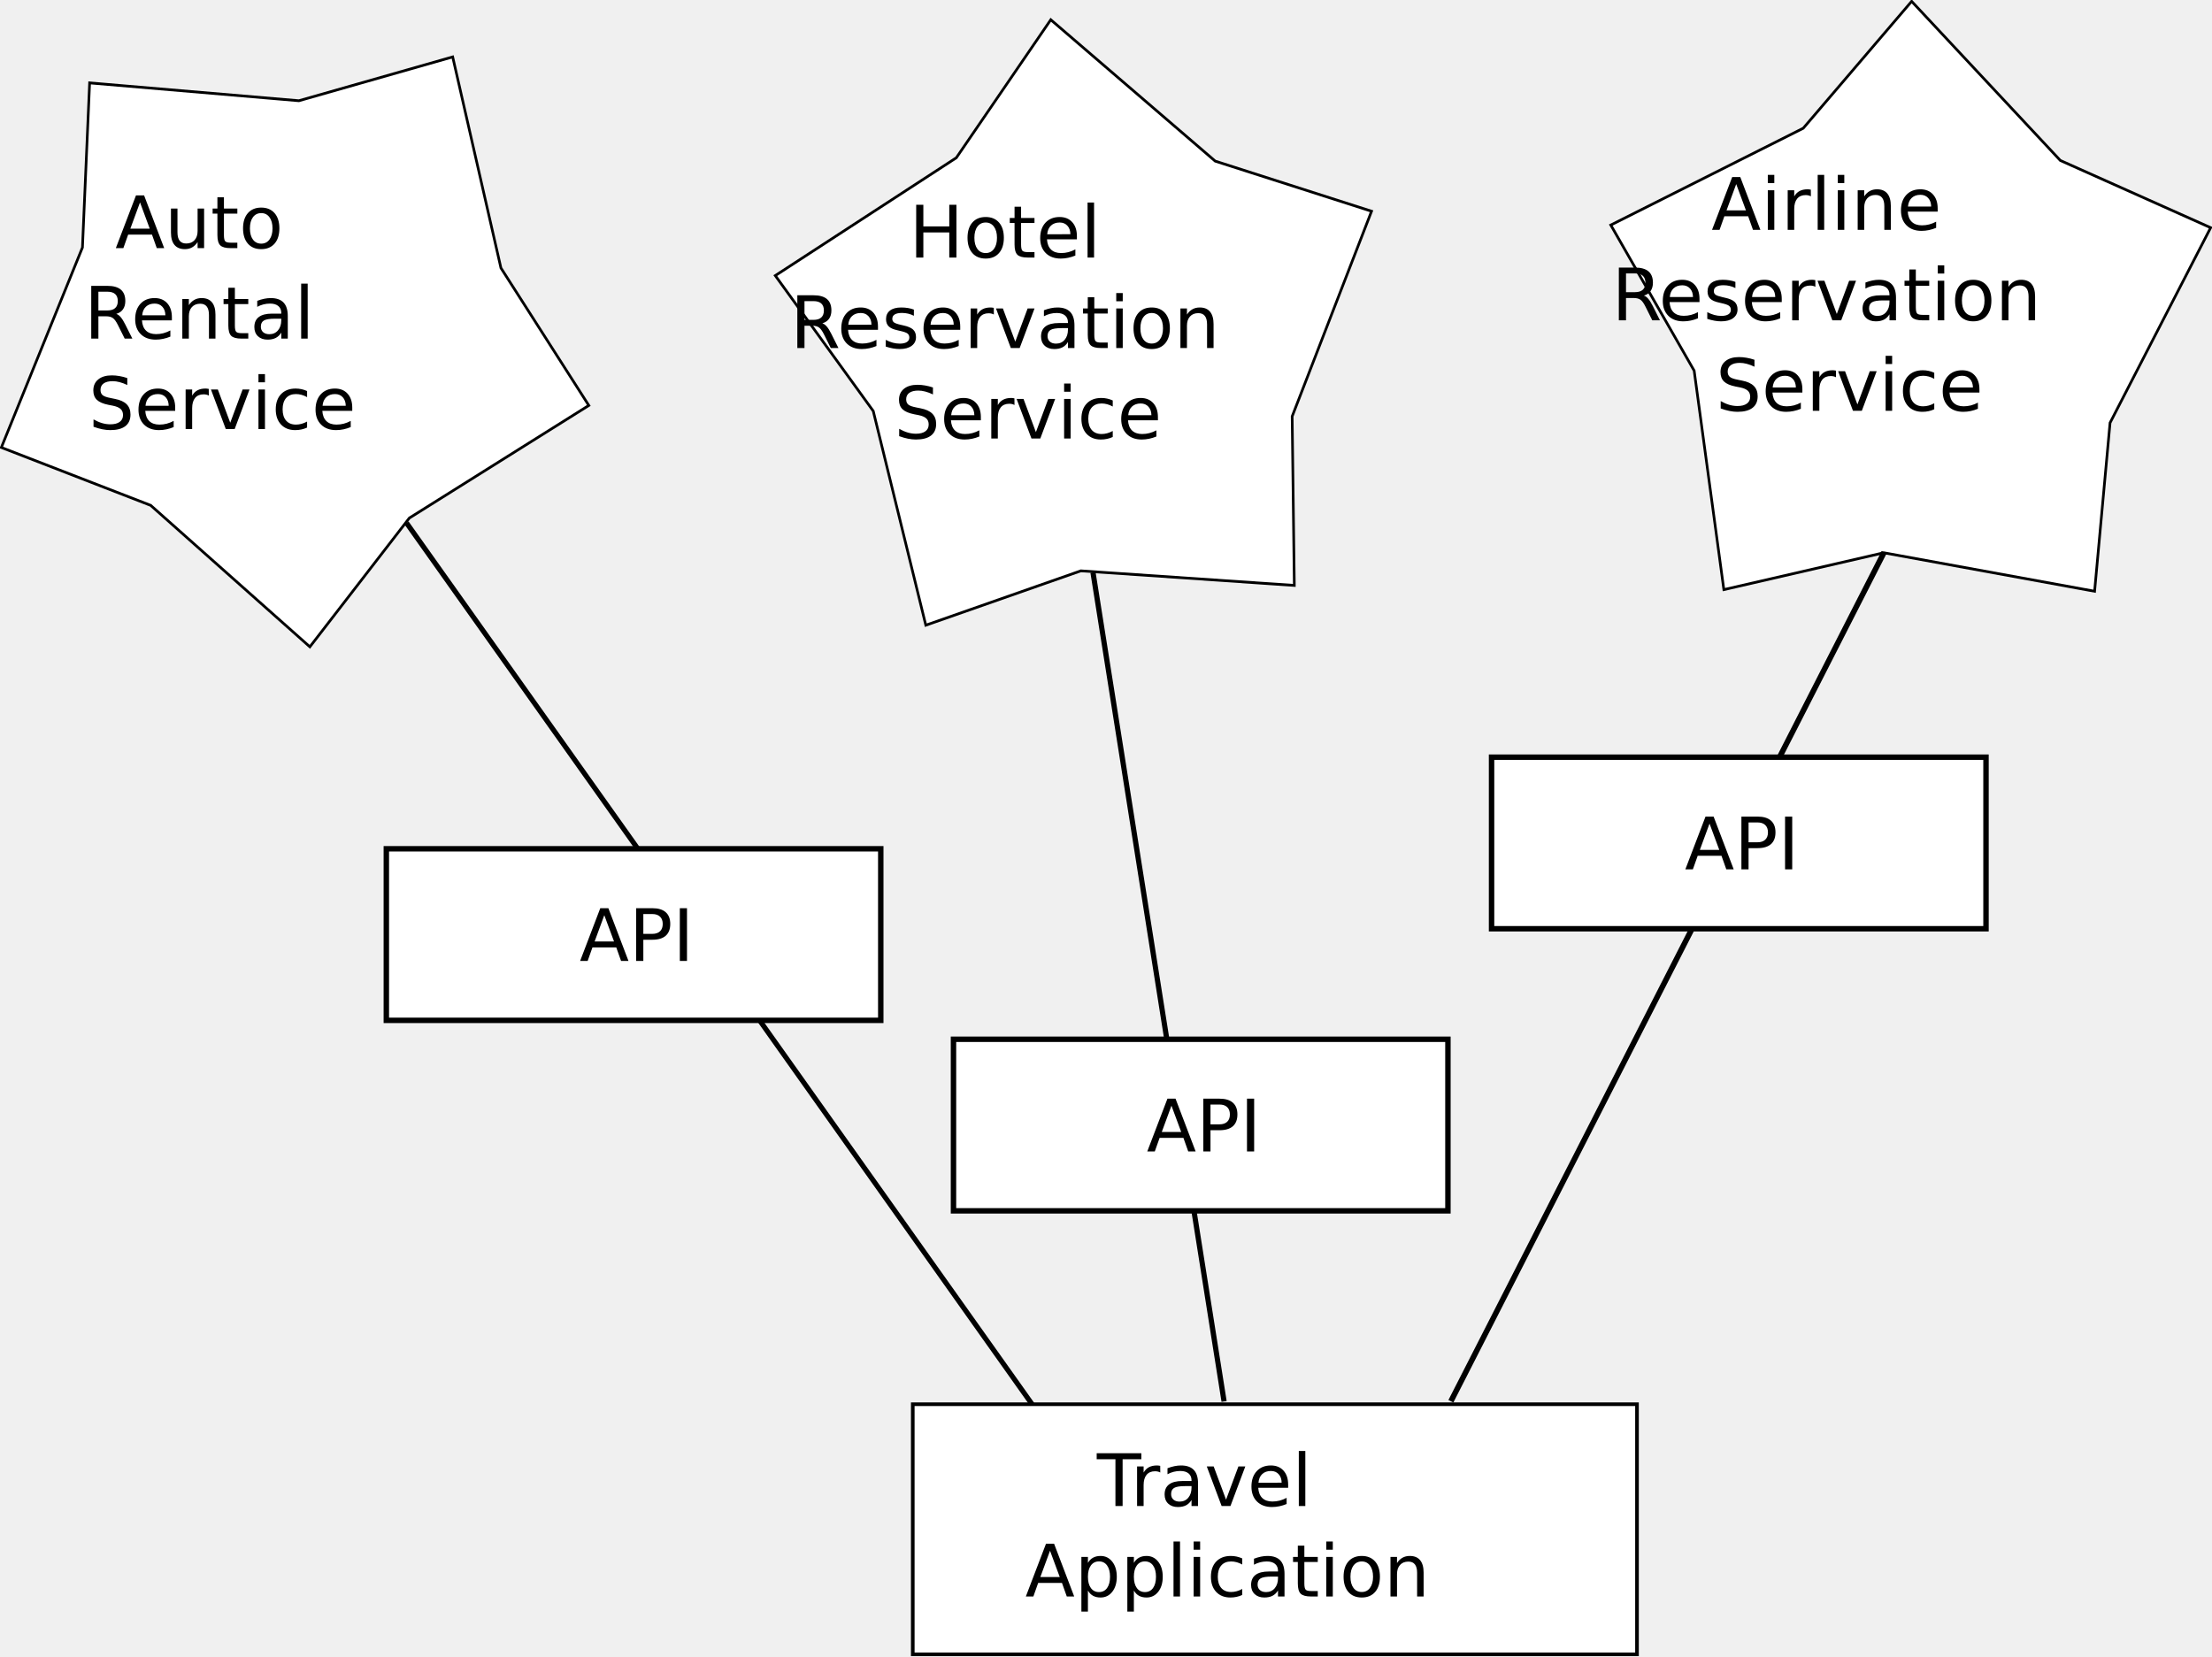
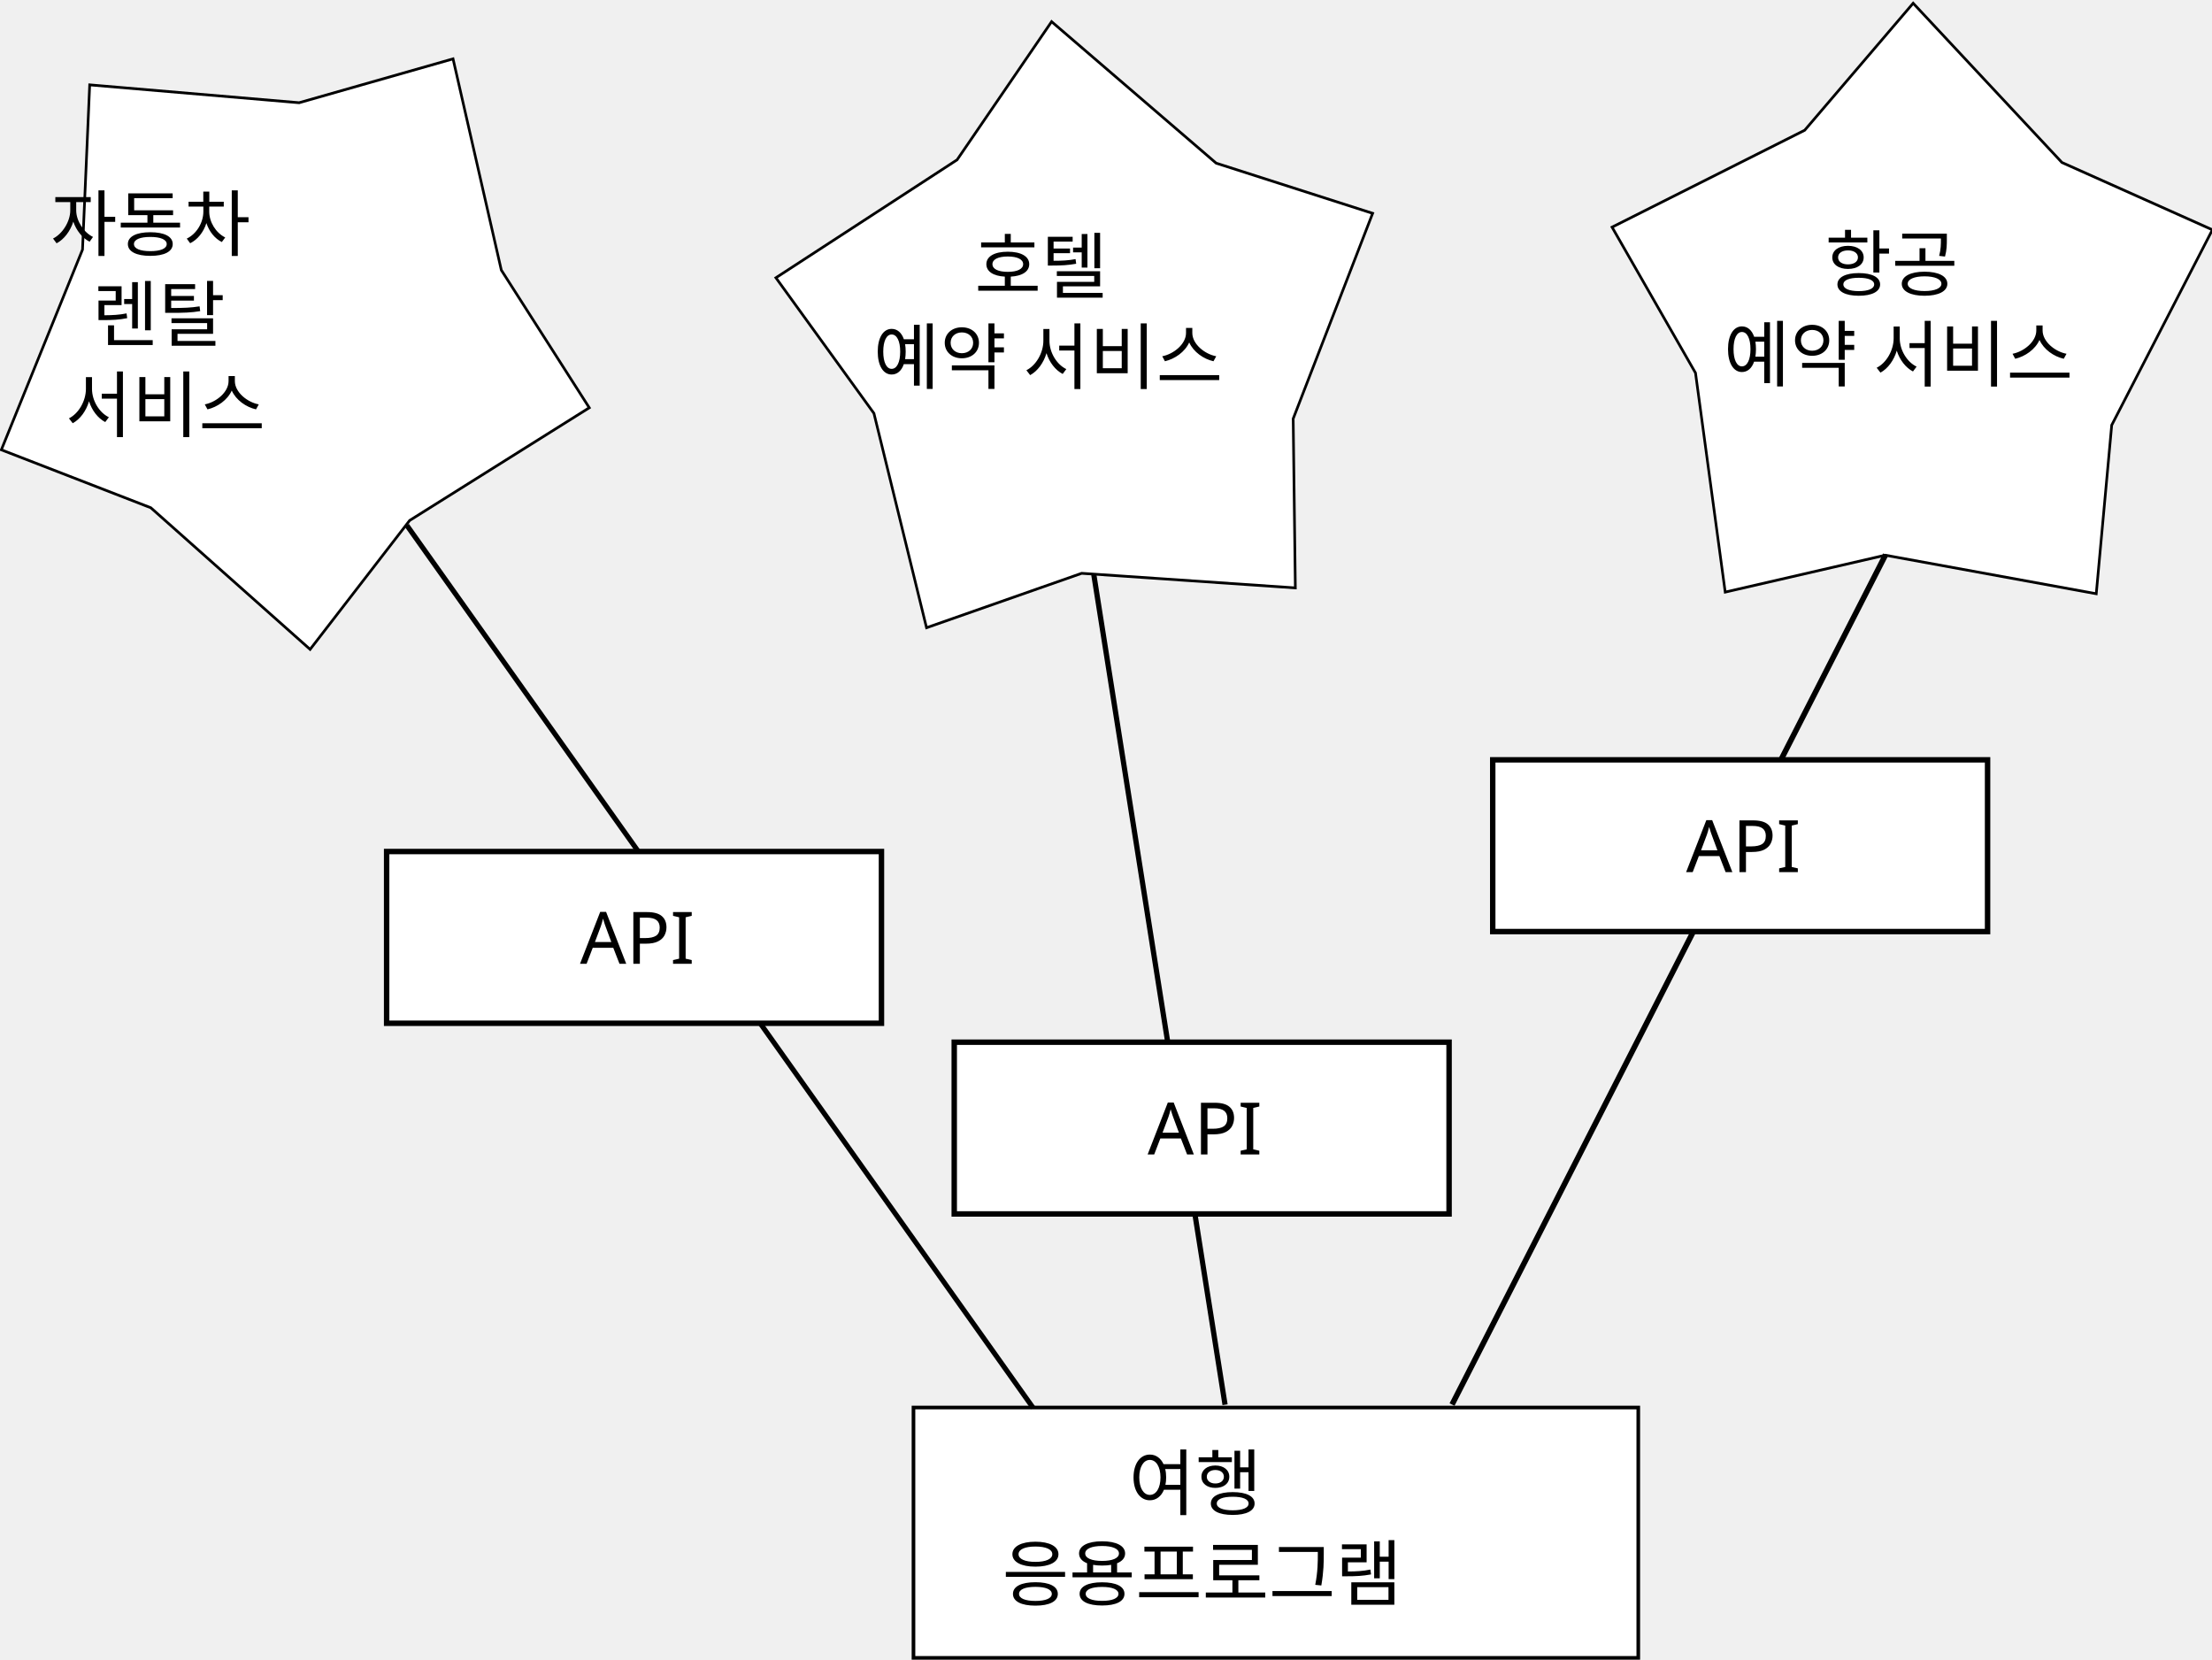
- <svg xmlns="http://www.w3.org/2000/svg" width="1222.215" height="915.205" id="svg2" version="1.1">
-   <defs id="defs4">
-     </defs>
-   <g id="layer1" transform="translate(-99.91743,-28.87722)">
-     <path style="fill:#ffffff;stroke:#000000;stroke-width:2;stroke-miterlimit:4;stroke-dasharray:none" id="path2820" d="M 375,311.453 239.192,393.962 163.921,488.342 43.484,384.678 -69.537,342.256 -8.164,195.679 -2.743,75.08 155.625,88.155 271.996,56.043 308.499,210.701 375,311.453 z" transform="matrix(0.7301943,0,0,0.7540998,151.4351,18.06861)" />
-     <text xml:space="preserve" style="font-size:40px;font-style:normal;font-weight:normal;line-height:125%;fill:#000000;fill-opacity:1;stroke:none;font-family:Bitstream Vera Sans" x="254.545" y="165.999" id="text2822">
-       <tspan id="tspan2824" x="254.545" y="165.999" style="font-size:40px;font-style:normal;font-variant:normal;font-weight:normal;font-stretch:normal;text-align:center;line-height:125%;writing-mode:lr-tb;text-anchor:middle;font-family:Bitstream Vera Sans;-inkscape-font-specification:Bitstream Vera Sans">Auto</tspan>
-       <tspan x="254.545" y="215.999" id="tspan2826" style="font-size:40px;font-style:normal;font-variant:normal;font-weight:normal;font-stretch:normal;text-align:center;line-height:125%;writing-mode:lr-tb;text-anchor:middle;font-family:Bitstream Vera Sans;-inkscape-font-specification:Bitstream Vera Sans">Rental</tspan>
-       <tspan x="254.545" y="265.999" id="tspan2828" style="font-size:40px;font-style:normal;font-variant:normal;font-weight:normal;font-stretch:normal;text-align:center;line-height:125%;writing-mode:lr-tb;text-anchor:middle;font-family:Bitstream Vera Sans;-inkscape-font-specification:Bitstream Vera Sans">Service</tspan>
-     </text>
-     <path style="fill:#ffffff;stroke:#000000;stroke-width:2;stroke-miterlimit:4;stroke-dasharray:none" id="path2820-7" d="M 365.663,157.748 305.585,308.102 307.218,431.964 145.658,421.289 28.363,461.117 -11.41,304.166 -85.535,204.919 51.444,118.593 122.928,17.426 247.358,121.025 365.663,157.748 z" transform="matrix(0.7301943,0,0,0.7540998,590.7491,26.64719)" />
-     <path style="fill:#ffffff;stroke:#000000;stroke-width:2;stroke-miterlimit:4;stroke-dasharray:none;stroke-dashoffset:0" id="path2820-7-9" d="M 375,181.858 298.872,324.87 287.173,448.295 127.636,420.087 6.637,447.1 -15.835,286.654 -78.917,179.925 66.732,108.972 148.744,15.997 261.232,132.591 375,181.858 z" transform="matrix(0.7301943,0,0,0.7540998,1047.567,17.55629)" />
-     <text xml:space="preserve" style="font-size:40px;font-style:normal;font-weight:normal;line-height:125%;fill:#000000;fill-opacity:1;stroke:none;font-family:Bitstream Vera Sans" x="699.707" y="171.205" id="text2822-3">
-       <tspan x="699.707" y="171.205" id="tspan2826-0" style="font-size:40px;font-style:normal;font-variant:normal;font-weight:normal;font-stretch:normal;text-align:center;line-height:125%;writing-mode:lr-tb;text-anchor:middle;font-family:Bitstream Vera Sans;-inkscape-font-specification:Bitstream Vera Sans">Hotel</tspan>
-       <tspan x="699.707" y="221.205" style="font-size:40px;font-style:normal;font-variant:normal;font-weight:normal;font-stretch:normal;text-align:center;line-height:125%;writing-mode:lr-tb;text-anchor:middle;font-family:Bitstream Vera Sans;-inkscape-font-specification:Bitstream Vera Sans" id="tspan2907">Reservation</tspan>
-       <tspan x="699.707" y="271.205" id="tspan2828-2" style="font-size:40px;font-style:normal;font-variant:normal;font-weight:normal;font-stretch:normal;text-align:center;line-height:125%;writing-mode:lr-tb;text-anchor:middle;font-family:Bitstream Vera Sans;-inkscape-font-specification:Bitstream Vera Sans">Service</tspan>
-     </text>
-     <text xml:space="preserve" style="font-size:40px;font-style:normal;font-weight:normal;line-height:125%;fill:#000000;fill-opacity:1;stroke:none;font-family:Bitstream Vera Sans" x="1153.626" y="155.89" id="text2822-3-0">
-       <tspan x="1153.626" y="155.89" id="tspan2826-0-5" style="font-size:40px;font-style:normal;font-variant:normal;font-weight:normal;font-stretch:normal;text-align:center;line-height:125%;writing-mode:lr-tb;text-anchor:middle;font-family:Bitstream Vera Sans;-inkscape-font-specification:Bitstream Vera Sans">Airline</tspan>
-       <tspan x="1153.626" y="205.89" style="font-size:40px;font-style:normal;font-variant:normal;font-weight:normal;font-stretch:normal;text-align:center;line-height:125%;writing-mode:lr-tb;text-anchor:middle;font-family:Bitstream Vera Sans;-inkscape-font-specification:Bitstream Vera Sans" id="tspan2907-2">Reservation</tspan>
-       <tspan x="1153.626" y="255.89" id="tspan2828-2-2" style="font-size:40px;font-style:normal;font-variant:normal;font-weight:normal;font-stretch:normal;text-align:center;line-height:125%;writing-mode:lr-tb;text-anchor:middle;font-family:Bitstream Vera Sans;-inkscape-font-specification:Bitstream Vera Sans">Service</tspan>
-     </text>
-     <rect style="fill:#ffffff;stroke:#000000;stroke-width:2;stroke-miterlimit:4;stroke-dasharray:none" id="rect2971" width="400.158" height="138.207" x="604.255" y="804.875" />
-     <text xml:space="preserve" style="font-size:40px;font-style:normal;font-variant:normal;font-weight:normal;font-stretch:normal;text-align:center;line-height:125%;writing-mode:lr-tb;text-anchor:middle;fill:#000000;fill-opacity:1;stroke:none;font-family:Bitstream Vera Sans;-inkscape-font-specification:Bitstream Vera Sans" x="809.959" y="861.122" id="text2973">
-       <tspan id="tspan2975" x="809.959" y="861.122">Travel</tspan>
-       <tspan x="809.959" y="911.122" id="tspan2977">Application</tspan>
-     </text>
-     <path style="fill:none;stroke:#000000;stroke-width:2.8;stroke-linecap:butt;stroke-linejoin:miter;stroke-miterlimit:4;stroke-opacity:1;stroke-dasharray:none" d="m 324.533,317.842 345.704,487.125" id="path3006" />
-     <g id="g3788">
-       <rect y="497.926" x="313.377" height="94.817" width="273.2" id="rect3782" style="fill:#ffffff;stroke:#000000;stroke-width:3;stroke-miterlimit:4;stroke-dasharray:none" />
-       <text id="text3784" y="559.915" x="420.143" style="font-size:40px;font-style:normal;font-weight:normal;fill:#000000;fill-opacity:1;stroke:none;font-family:Bitstream Vera Sans" xml:space="preserve">
-         <tspan y="559.915" x="420.143" id="tspan3786">API</tspan>
-       </text>
-     </g>
-     <path style="fill:none;stroke:#000000;stroke-width:2.878;stroke-linecap:butt;stroke-linejoin:miter;stroke-miterlimit:4;stroke-opacity:1;stroke-dasharray:none" d="M 776.272,803.329 703.832,345.194" id="path3815" />
-     <g transform="translate(313.3769,105.2625)" id="g3788-3">
-       <rect y="497.926" x="313.377" height="94.817" width="273.2" id="rect3782-7" style="fill:#ffffff;stroke:#000000;stroke-width:3;stroke-miterlimit:4;stroke-dasharray:none" />
-       <text id="text3784-9" y="559.915" x="420.143" style="font-size:40px;font-style:normal;font-weight:normal;fill:#000000;fill-opacity:1;stroke:none;font-family:Bitstream Vera Sans" xml:space="preserve">
-         <tspan y="559.915" x="420.143" id="tspan3786-0">API</tspan>
-       </text>
-     </g>
-     <path style="fill:none;stroke:#000000;stroke-width:3.062;stroke-linecap:butt;stroke-linejoin:miter;stroke-miterlimit:4;stroke-opacity:1;stroke-dasharray:none" d="M 901.592,803.237 1140.982,334.037" id="path3850" />
-     <g transform="translate(610.6831,-50.62241)" id="g3788-3-2">
-       <rect y="497.926" x="313.377" height="94.817" width="273.2" id="rect3782-7-3" style="fill:#ffffff;stroke:#000000;stroke-width:3;stroke-miterlimit:4;stroke-dasharray:none" />
-       <text id="text3784-9-9" y="559.915" x="420.143" style="font-size:40px;font-style:normal;font-weight:normal;fill:#000000;fill-opacity:1;stroke:none;font-family:Bitstream Vera Sans" xml:space="preserve">
-         <tspan y="559.915" x="420.143" id="tspan3786-0-9">API</tspan>
-       </text>
+ <svg xmlns="http://www.w3.org/2000/svg" id="svg2" version="1.1" width="1221.25" height="916.25" xml:space="preserve">
+   <defs id="defs6" />
+   <g id="g10" transform="matrix(1.25,0,0,-1.25,0,916.25)">
+     <g id="g12" transform="scale(0.1,0.1)">
+       <path d="M 2602.73,5529.18 1809.41,5031.4 1369.69,4462.03 666.172,5087.42 5.941,5343.36 364.449,6227.62 l 31.68,727.53 925.121,-78.86 679.77,193.71 213.24,-933.01 388.47,-607.81 z" style="fill:#ffffff;fill-opacity:1;fill-rule:nonzero;stroke:none" id="path14" />
+       <g id="g16" transform="scale(0.983894,-1.01611)">
+         <path d="m 2645.34,-5441.54 -806.31,489.88 -446.92,560.36 -715.033,-615.48 -671.042,-251.88 364.38,-870.25 32.202,-716.01 940.263,77.62 690.9,-190.64 216.72,918.23 394.84,598.17 z" style="fill:none;stroke:#000000;stroke-opacity:1;stroke-width:11.874;stroke-linecap:butt;stroke-linejoin:miter;stroke-miterlimit:4;stroke-dasharray:none" id="path18" />
+       </g>
+       <g id="g20" transform="scale(10,10)">
+         <text transform="matrix(1,0,0,-1,86.5461,622.467)" id="text22" x="44.342" y="0">
+           <tspan style="font-size:32px;font-variant:normal;writing-mode:lr-tb;fill:#000000;fill-opacity:1;fill-rule:nonzero;stroke:none;font-family:f-0;-inkscape-font-specification:f-0-0;text-anchor:middle;text-align:center" id="tspan28" x="0" y="0">자동차 </tspan>
+           <tspan style="font-size:32px;font-variant:normal;writing-mode:lr-tb;fill:#000000;fill-opacity:1;fill-rule:nonzero;stroke:none;font-family:f-0;-inkscape-font-specification:f-0-0;text-anchor:middle;text-align:center" x="0" y="40" id="tspan3086">렌탈</tspan>
+           <tspan style="font-size:32px;font-variant:normal;writing-mode:lr-tb;fill:#000000;fill-opacity:1;fill-rule:nonzero;stroke:none;font-family:f-0;-inkscape-font-specification:f-0-0;text-anchor:middle;text-align:center" x="0" y="80" id="tspan3088">서비스</tspan>
+         </text>
+       </g>
+       <path d="m 6062.7,6387.81 -350.94,-907.03 9.53,-747.27 -943.75,64.42 -685.2,-240.28 -232.34,946.84 -433.01,598.75 800.2,520.78 417.54,610.31 726.87,-624.96 691.1,-221.56 z" style="fill:#ffffff;fill-opacity:1;fill-rule:nonzero;stroke:none" id="path30" />
+       <g id="g32" transform="scale(0.983894,-1.01611)">
+         <path d="m 6161.94,-6286.56 -356.69,892.66 9.7,735.41 -959.21,-63.39 -696.41,236.46 -236.14,-931.82 -440.1,-589.26 813.29,-512.53 424.38,-600.64 738.77,615.06 702.41,218.05 z" style="fill:none;stroke:#000000;stroke-opacity:1;stroke-width:11.874;stroke-linecap:butt;stroke-linejoin:miter;stroke-miterlimit:4;stroke-dasharray:none" id="path34" />
+       </g>
+       <path d="m 9771.8,6315.08 -444.73,-862.74 -68.32,-744.61 -931.95,170.2 -706.84,-162.97 -131.25,967.93 -368.51,643.87 850.82,428.04 479.06,560.9 657.11,-703.4 664.61,-297.22 z" style="fill:#ffffff;fill-opacity:1;fill-rule:nonzero;stroke:none" id="path36" />
+       <g id="g38" transform="scale(0.983894,-1.01611)">
+         <path d="m 9931.75,-6214.98 -452.01,849.06 -69.43,732.81 -947.22,-167.5 -718.39,160.38 -133.41,-952.58 -374.54,-633.67 864.74,-421.25 486.91,-552.01 667.86,692.25 675.49,292.51 z" style="fill:none;stroke:#000000;stroke-opacity:1;stroke-width:11.874;stroke-linecap:butt;stroke-linejoin:miter;stroke-miterlimit:4;stroke-dasharray:none" id="path40" />
+       </g>
+       <g id="g42" transform="scale(10,10)" />
+       <path d="m 4034.69,8.012 3201.29,0 0,1105.66 -3201.29,0 0,-1105.66 z" style="fill:#ffffff;fill-opacity:1;fill-rule:nonzero;stroke:none" id="path58" />
+       <path d="m 4034.69,8.008 3201.29,0 0,1105.66 -3201.29,0 0,-1105.66 z" style="fill:none;stroke:#000000;stroke-opacity:1;stroke-width:16;stroke-linecap:butt;stroke-linejoin:miter;stroke-miterlimit:4;stroke-dasharray:none" id="path60" />
+       <g id="g62" transform="scale(10,10)">
+         <text transform="scale(1,-1)" id="text64" x="544.493" y="-66.368">
+           <tspan style="font-size:32px;font-variant:normal;text-align:center;writing-mode:lr-tb;text-anchor:middle;fill:#000000;fill-opacity:1;fill-rule:nonzero;stroke:none;font-family:f-0;-inkscape-font-specification:f-0-0" id="tspan68" x="544.493" y="-66.368">여행</tspan>
+           <tspan style="font-size:32px;font-variant:normal;text-align:center;writing-mode:lr-tb;text-anchor:middle;fill:#000000;fill-opacity:1;fill-rule:nonzero;stroke:none;font-family:f-0;-inkscape-font-specification:f-0-0" x="544.493" y="-26.368" id="tspan3092">응용프로그램</tspan>
+         </text>
+         <text y="-604.817" x="851.965" id="text3102" transform="scale(1,-1)">
+           <tspan y="-604.817" x="851.965" id="tspan3104" style="font-size:32px;font-variant:normal;text-align:center;writing-mode:lr-tb;text-anchor:middle;fill:#000000;fill-opacity:1;fill-rule:nonzero;stroke:none;font-family:f-0;-inkscape-font-specification:f-0-0">항공</tspan>
+           <tspan id="tspan3106" y="-564.817" x="851.965" style="font-size:32px;font-variant:normal;text-align:center;writing-mode:lr-tb;text-anchor:middle;fill:#000000;fill-opacity:1;fill-rule:nonzero;stroke:none;font-family:f-0;-inkscape-font-specification:f-0-0">예약 서비스</tspan>
+         </text>
+         <text transform="scale(1,-1)" id="text3108" x="476.41" y="-603.719">
+           <tspan style="font-size:32px;font-variant:normal;text-align:center;writing-mode:lr-tb;text-anchor:middle;fill:#000000;fill-opacity:1;fill-rule:nonzero;stroke:none;font-family:f-0;-inkscape-font-specification:f-0-0" x="476.41" y="-603.719" id="tspan3112">호텔</tspan>
+           <tspan style="font-size:32px;font-variant:normal;text-align:center;writing-mode:lr-tb;text-anchor:middle;fill:#000000;fill-opacity:1;fill-rule:nonzero;stroke:none;font-family:f-0;-inkscape-font-specification:f-0-0" x="476.41" y="-563.719" id="tspan3118">예약 서비스</tspan>
+         </text>
+       </g>
+       <path d="M 1796.91,5009.92 4562.58,1112.93" style="fill:none;stroke:#000000;stroke-opacity:1;stroke-width:22.397;stroke-linecap:butt;stroke-linejoin:miter;stroke-miterlimit:4;stroke-dasharray:none" id="path70" />
+       <path d="m 1707.66,2810.7 2185.62,0 0,758.563 -2185.62,0 0,-758.563 z" style="fill:#ffffff;fill-opacity:1;fill-rule:nonzero;stroke:none" id="path72" />
+       <path d="m 1707.66,2810.7 2185.62,0 0,758.559 -2185.62,0 0,-758.559 z" style="fill:none;stroke:#000000;stroke-opacity:1;stroke-width:24;stroke-linecap:butt;stroke-linejoin:miter;stroke-miterlimit:4;stroke-dasharray:none" id="path74" />
+       <g id="g76" transform="scale(10,10)">
+         <text transform="matrix(1,0,0,-1,256.18,307.334)" id="text78">
+           <tspan style="fill:#000000;fill-opacity:1;fill-rule:nonzero;stroke:none;font-family:f-0;font-variant:normal;font-size:32;writing-mode:lr;-inkscape-font-specification:f-0-0" x="0 21.888 41.184" y="0" id="tspan80">API</tspan>
+         </text>
+       </g>
+       <path d="M 5410.82,1126.02 4831.33,4791.09" style="fill:none;stroke:#000000;stroke-opacity:1;stroke-width:23.022;stroke-linecap:butt;stroke-linejoin:miter;stroke-miterlimit:4;stroke-dasharray:none" id="path82" />
+       <path d="m 4214.69,1968.63 2185.62,0 0,758.52 -2185.62,0 0,-758.52 z" style="fill:#ffffff;fill-opacity:1;fill-rule:nonzero;stroke:none" id="path84" />
+       <path d="m 4214.69,1968.63 2185.62,0 0,758.52 -2185.62,0 0,-758.52 z" style="fill:none;stroke:#000000;stroke-opacity:1;stroke-width:24;stroke-linecap:butt;stroke-linejoin:miter;stroke-miterlimit:4;stroke-dasharray:none" id="path86" />
+       <g id="g88" transform="scale(10,10)">
+         <text transform="matrix(1,0,0,-1,506.882,223.124)" id="text90">
+           <tspan style="fill:#000000;fill-opacity:1;fill-rule:nonzero;stroke:none;font-family:f-0;font-variant:normal;font-size:32;writing-mode:lr;-inkscape-font-specification:f-0-0" x="0 21.888 41.184" y="0" id="tspan92">API</tspan>
+         </text>
+       </g>
+       <path d="M 6413.4,1126.76 8328.52,4880.35" style="fill:none;stroke:#000000;stroke-opacity:1;stroke-width:24.492;stroke-linecap:butt;stroke-linejoin:miter;stroke-miterlimit:4;stroke-dasharray:none" id="path94" />
+       <path d="m 6593.12,3215.7 2185.63,0 0,758.52 -2185.63,0 0,-758.52 z" style="fill:#ffffff;fill-opacity:1;fill-rule:nonzero;stroke:none" id="path96" />
+       <path d="m 6593.12,3215.7 2185.63,0 0,758.52 -2185.63,0 0,-758.52 z" style="fill:none;stroke:#000000;stroke-opacity:1;stroke-width:24;stroke-linecap:butt;stroke-linejoin:miter;stroke-miterlimit:4;stroke-dasharray:none" id="path98" />
+       <g id="g100" transform="scale(10,10)">
+         <text transform="matrix(1,0,0,-1,744.727,347.832)" id="text102">
+           <tspan style="fill:#000000;fill-opacity:1;fill-rule:nonzero;stroke:none;font-family:f-0;font-variant:normal;font-size:32;writing-mode:lr;-inkscape-font-specification:f-0-0" x="0 21.888 41.184" y="0" id="tspan104">API</tspan>
+         </text>
+       </g>
    </g>
  </g>
</svg>
